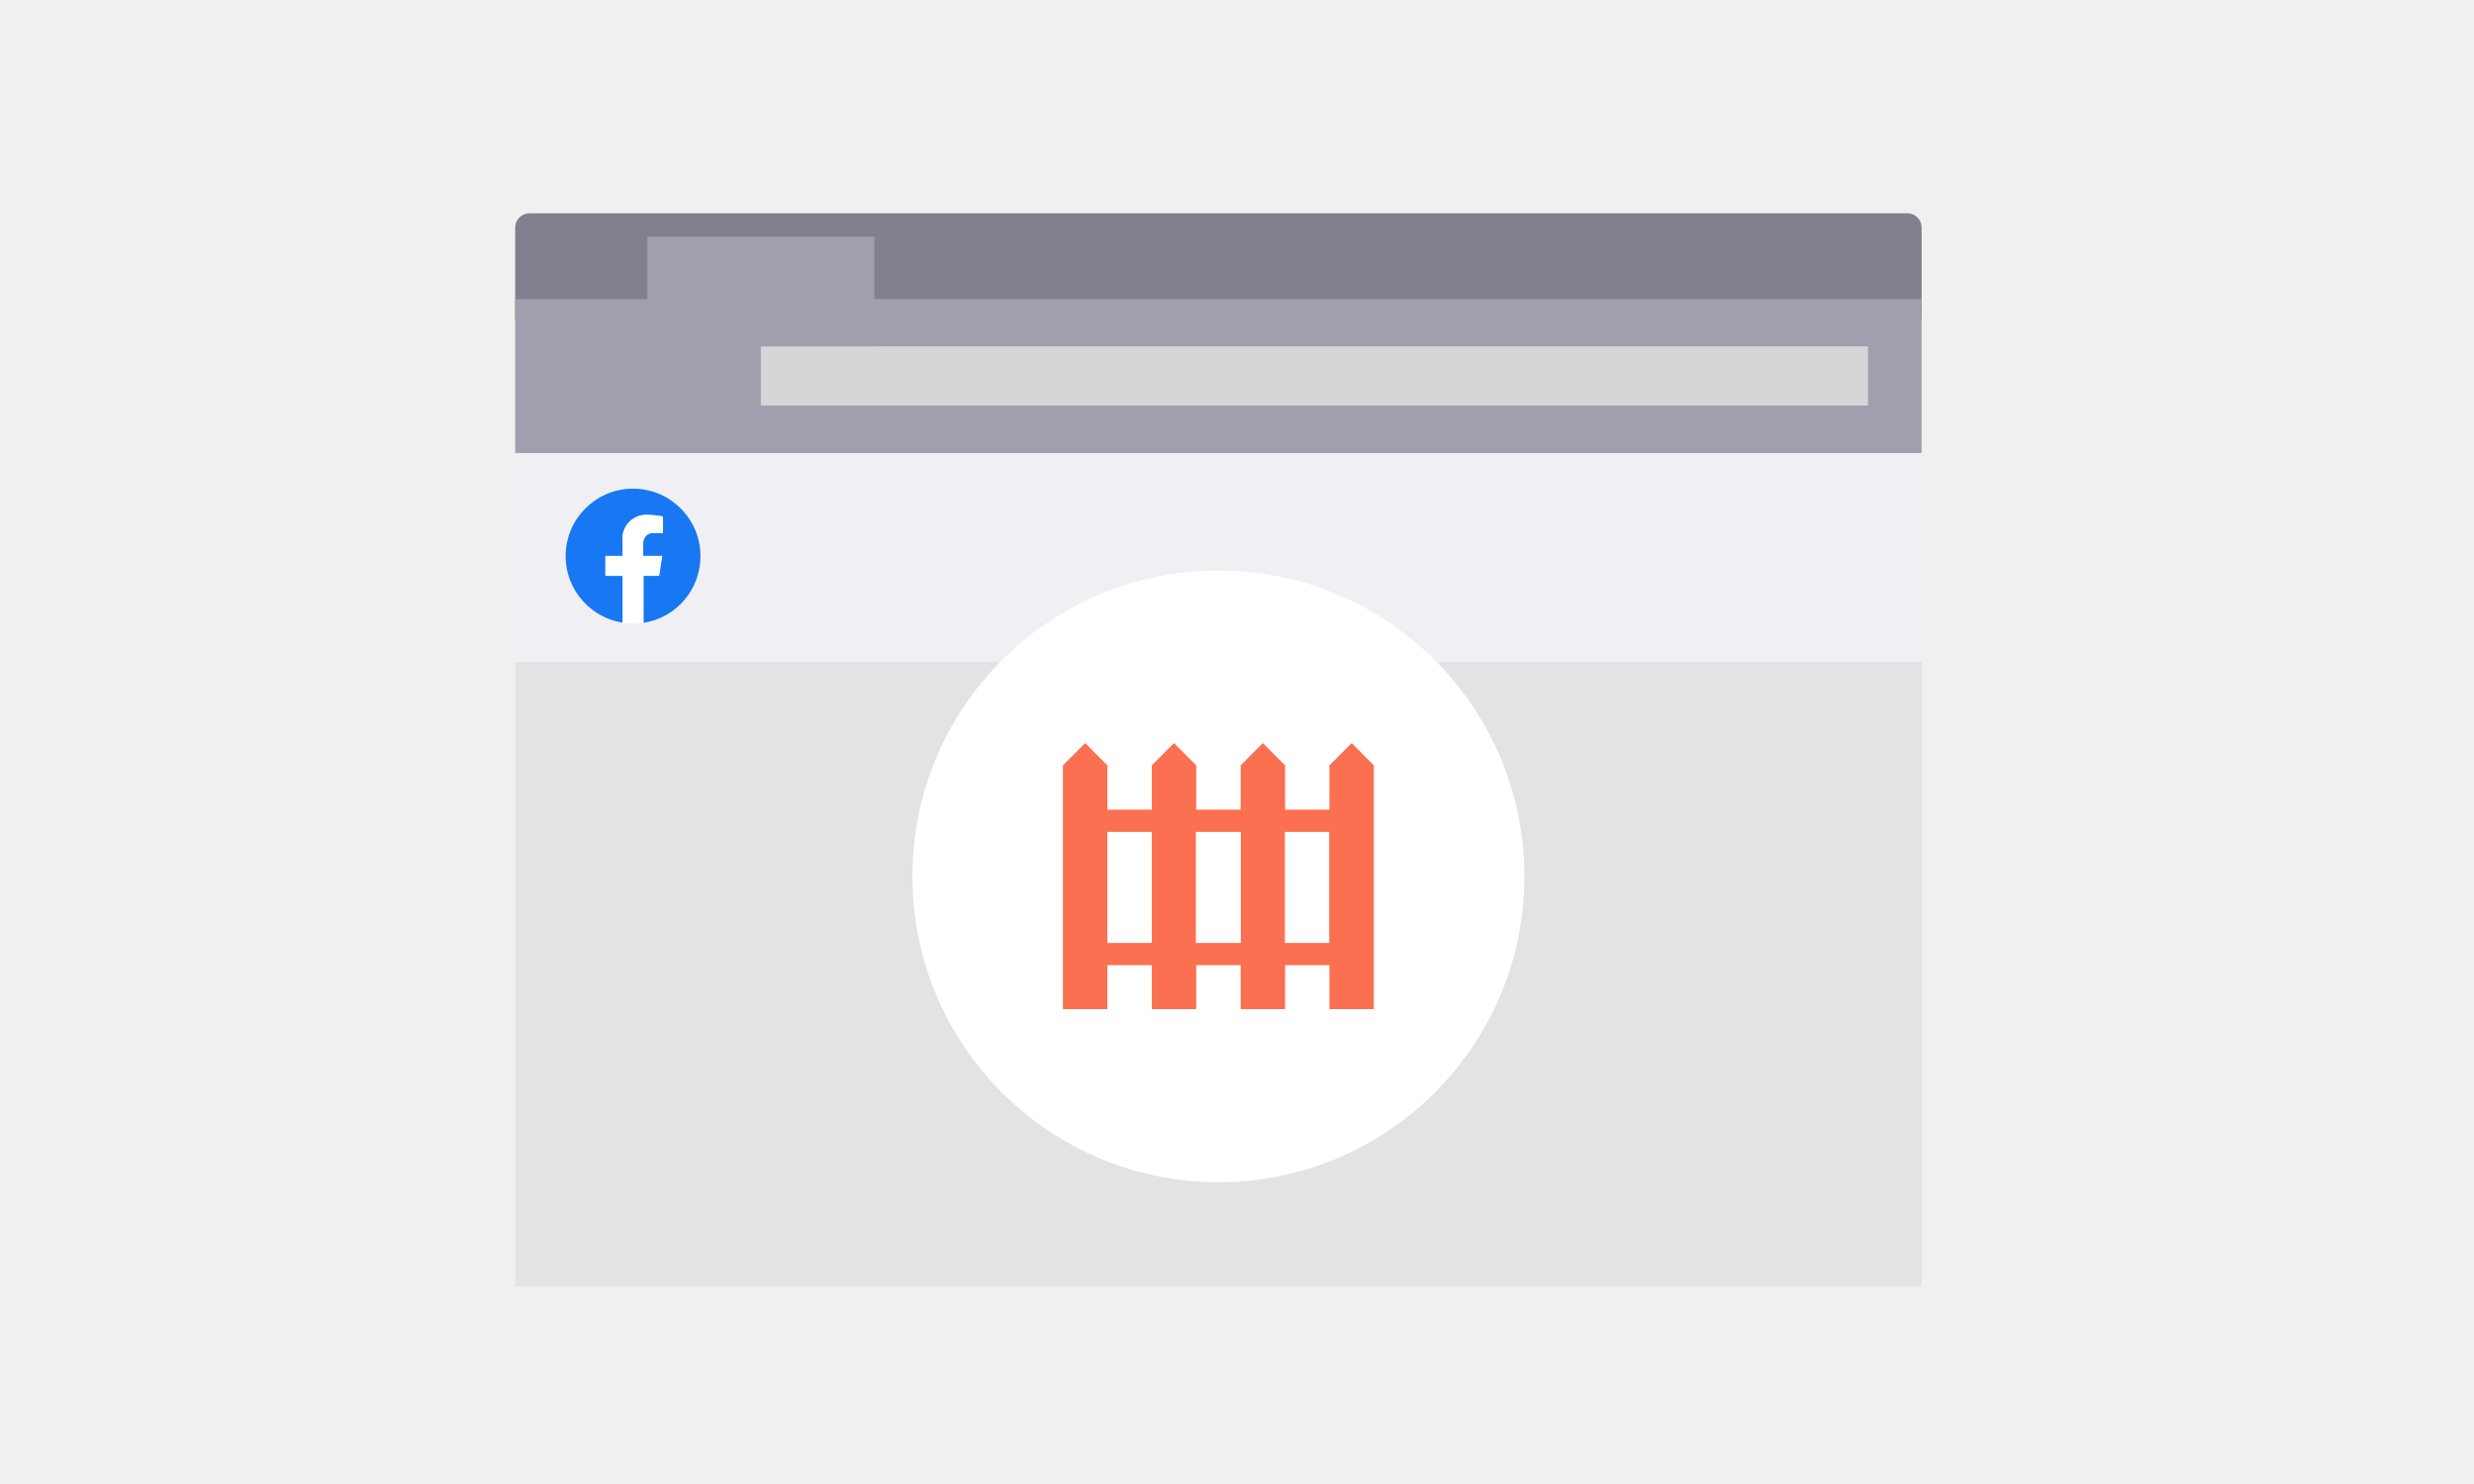
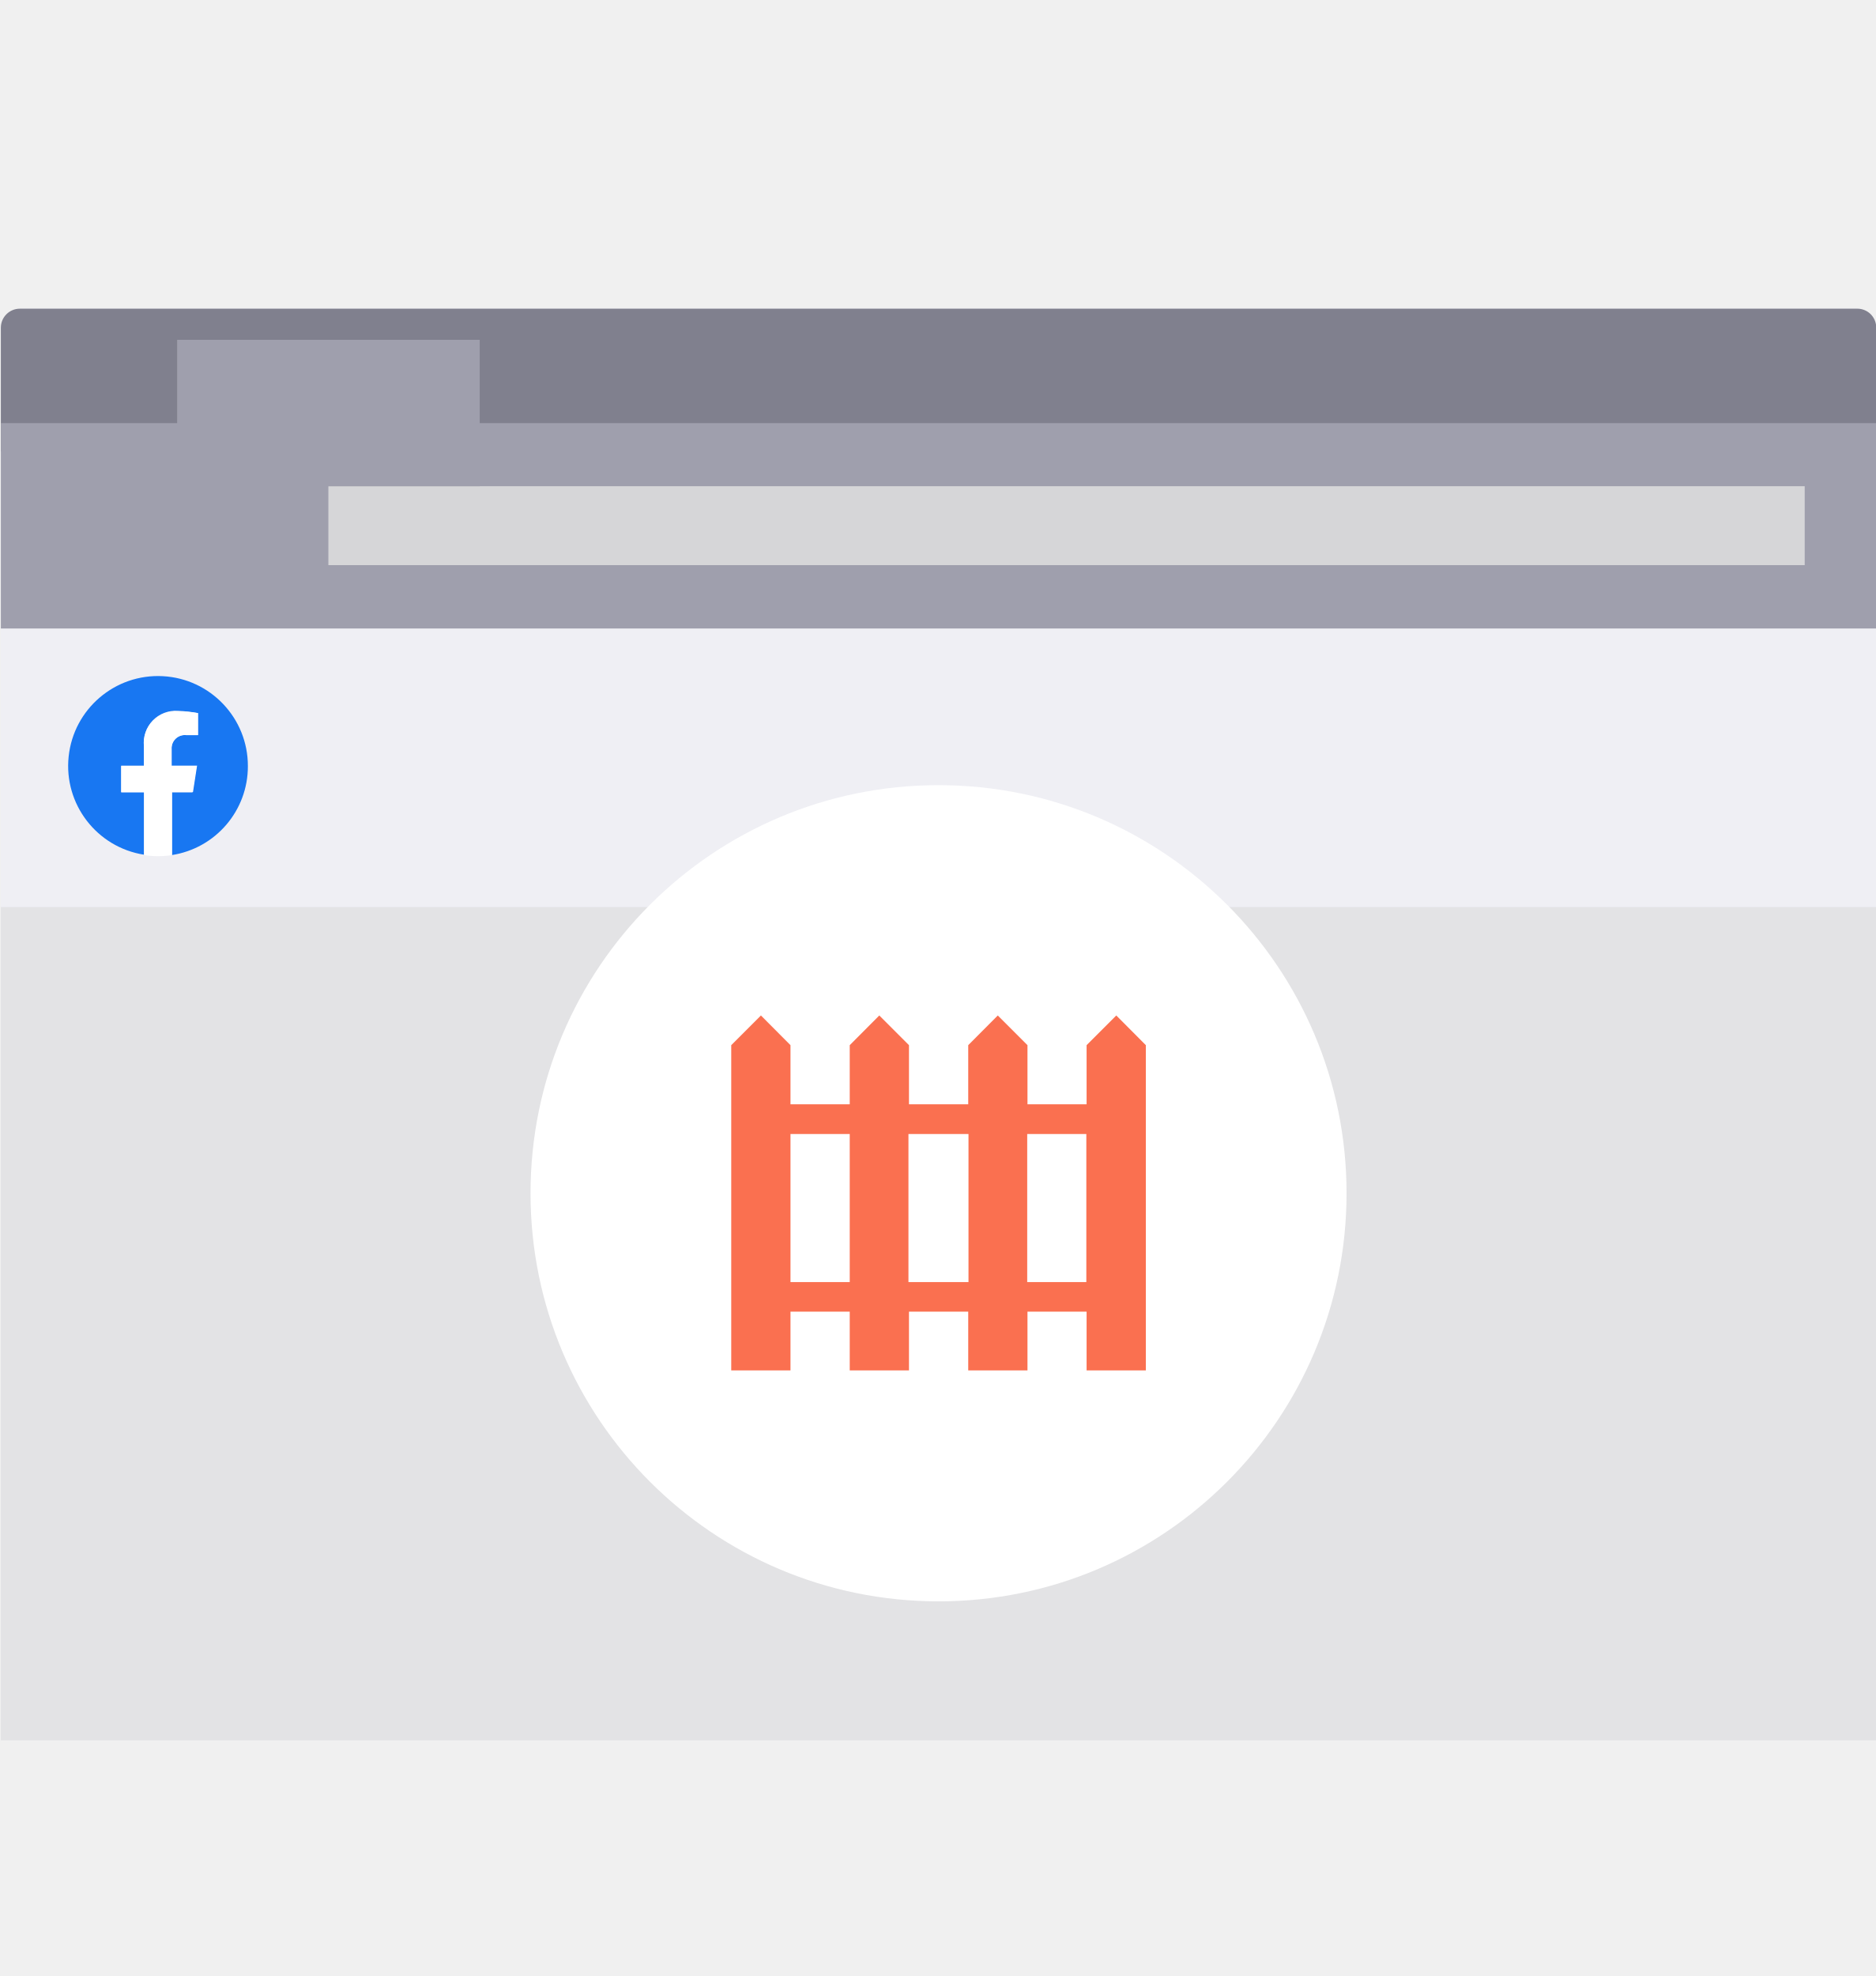
- <svg xmlns="http://www.w3.org/2000/svg" viewBox="0 0 250 150">
+ <svg xmlns="http://www.w3.org/2000/svg" viewBox="0 0 131 138">
  <defs>
    <style>.cls-4{fill:#9f9fad}.cls-8{fill:#fff}</style>
  </defs>
-   <g style="isolation:isolate">
+   <g style="isolation:isolate" transform="matrix(.92176 0 0 .92176 -47.927 1.685)">
    <g id="Layer_1" data-name="Layer 1">
      <rect x="52.06" y="21.53" width="142.12" height="108.5" rx="1.63" fill="#efeff4" />
      <path d="M194.18 32.32V23a1.43 1.43 0 0 0-1.44-1.44H53.5A1.44 1.44 0 0 0 52.06 23v9.35z" fill="#80808e" />
      <path class="cls-4" d="M52.06 30.23h142.12v15.56H52.06z" />
      <path fill="#d6d6d8" d="M76.88 35.01h111.88v5.98H76.88z" />
      <path class="cls-4" d="M65.42 23.92h22.93v11.09H65.42z" />
      <path fill="#e3e3e5" d="M52.06 66.9h142.12v63.13H52.06z" />
      <path d="M70.78 56.21a6.81 6.81 0 1 0-7.87 6.72v-4.75h-1.73v-2h1.73v-1.5a2.41 2.41 0 0 1 2.57-2.65 10 10 0 0 1 1.52.17v1.67h-.86A1 1 0 0 0 65 54.93v1.28h1.89l-.31 2H65v4.75a6.8 6.8 0 0 0 5.78-6.75z" fill="#1877f2" />
      <path class="cls-8" d="M66.62 58.18l.31-2H65v-1.25a1 1 0 0 1 1.11-1.06H67V52.2a10 10 0 0 0-1.53-.14 2.41 2.41 0 0 0-2.57 2.65v1.5h-1.72v2h1.73v4.75a7.13 7.13 0 0 0 2.13 0v-4.78z" />
      <circle class="cls-8" cx="123.12" cy="88.58" r="30.92" />
      <path d="M136.59 75.11l-2.25 2.25v4.48h-4.48v-4.48l-2.25-2.25-2.24 2.25v4.48h-4.49v-4.48l-2.25-2.25-2.24 2.25v4.48h-4.49v-4.48l-2.24-2.25-2.25 2.25V102h4.49v-4.45h4.49V102h4.49v-4.45h4.49V102h4.49v-4.45h4.48V102h4.49V77.36zm-20.2 20.2h-4.49V84.09h4.49zm9 0h-4.55V84.09h4.55zm8.93 0h-4.48V84.09h4.48z" style="mix-blend-mode:multiply" fill="#fa7050" fill-rule="evenodd" />
    </g>
  </g>
</svg>
